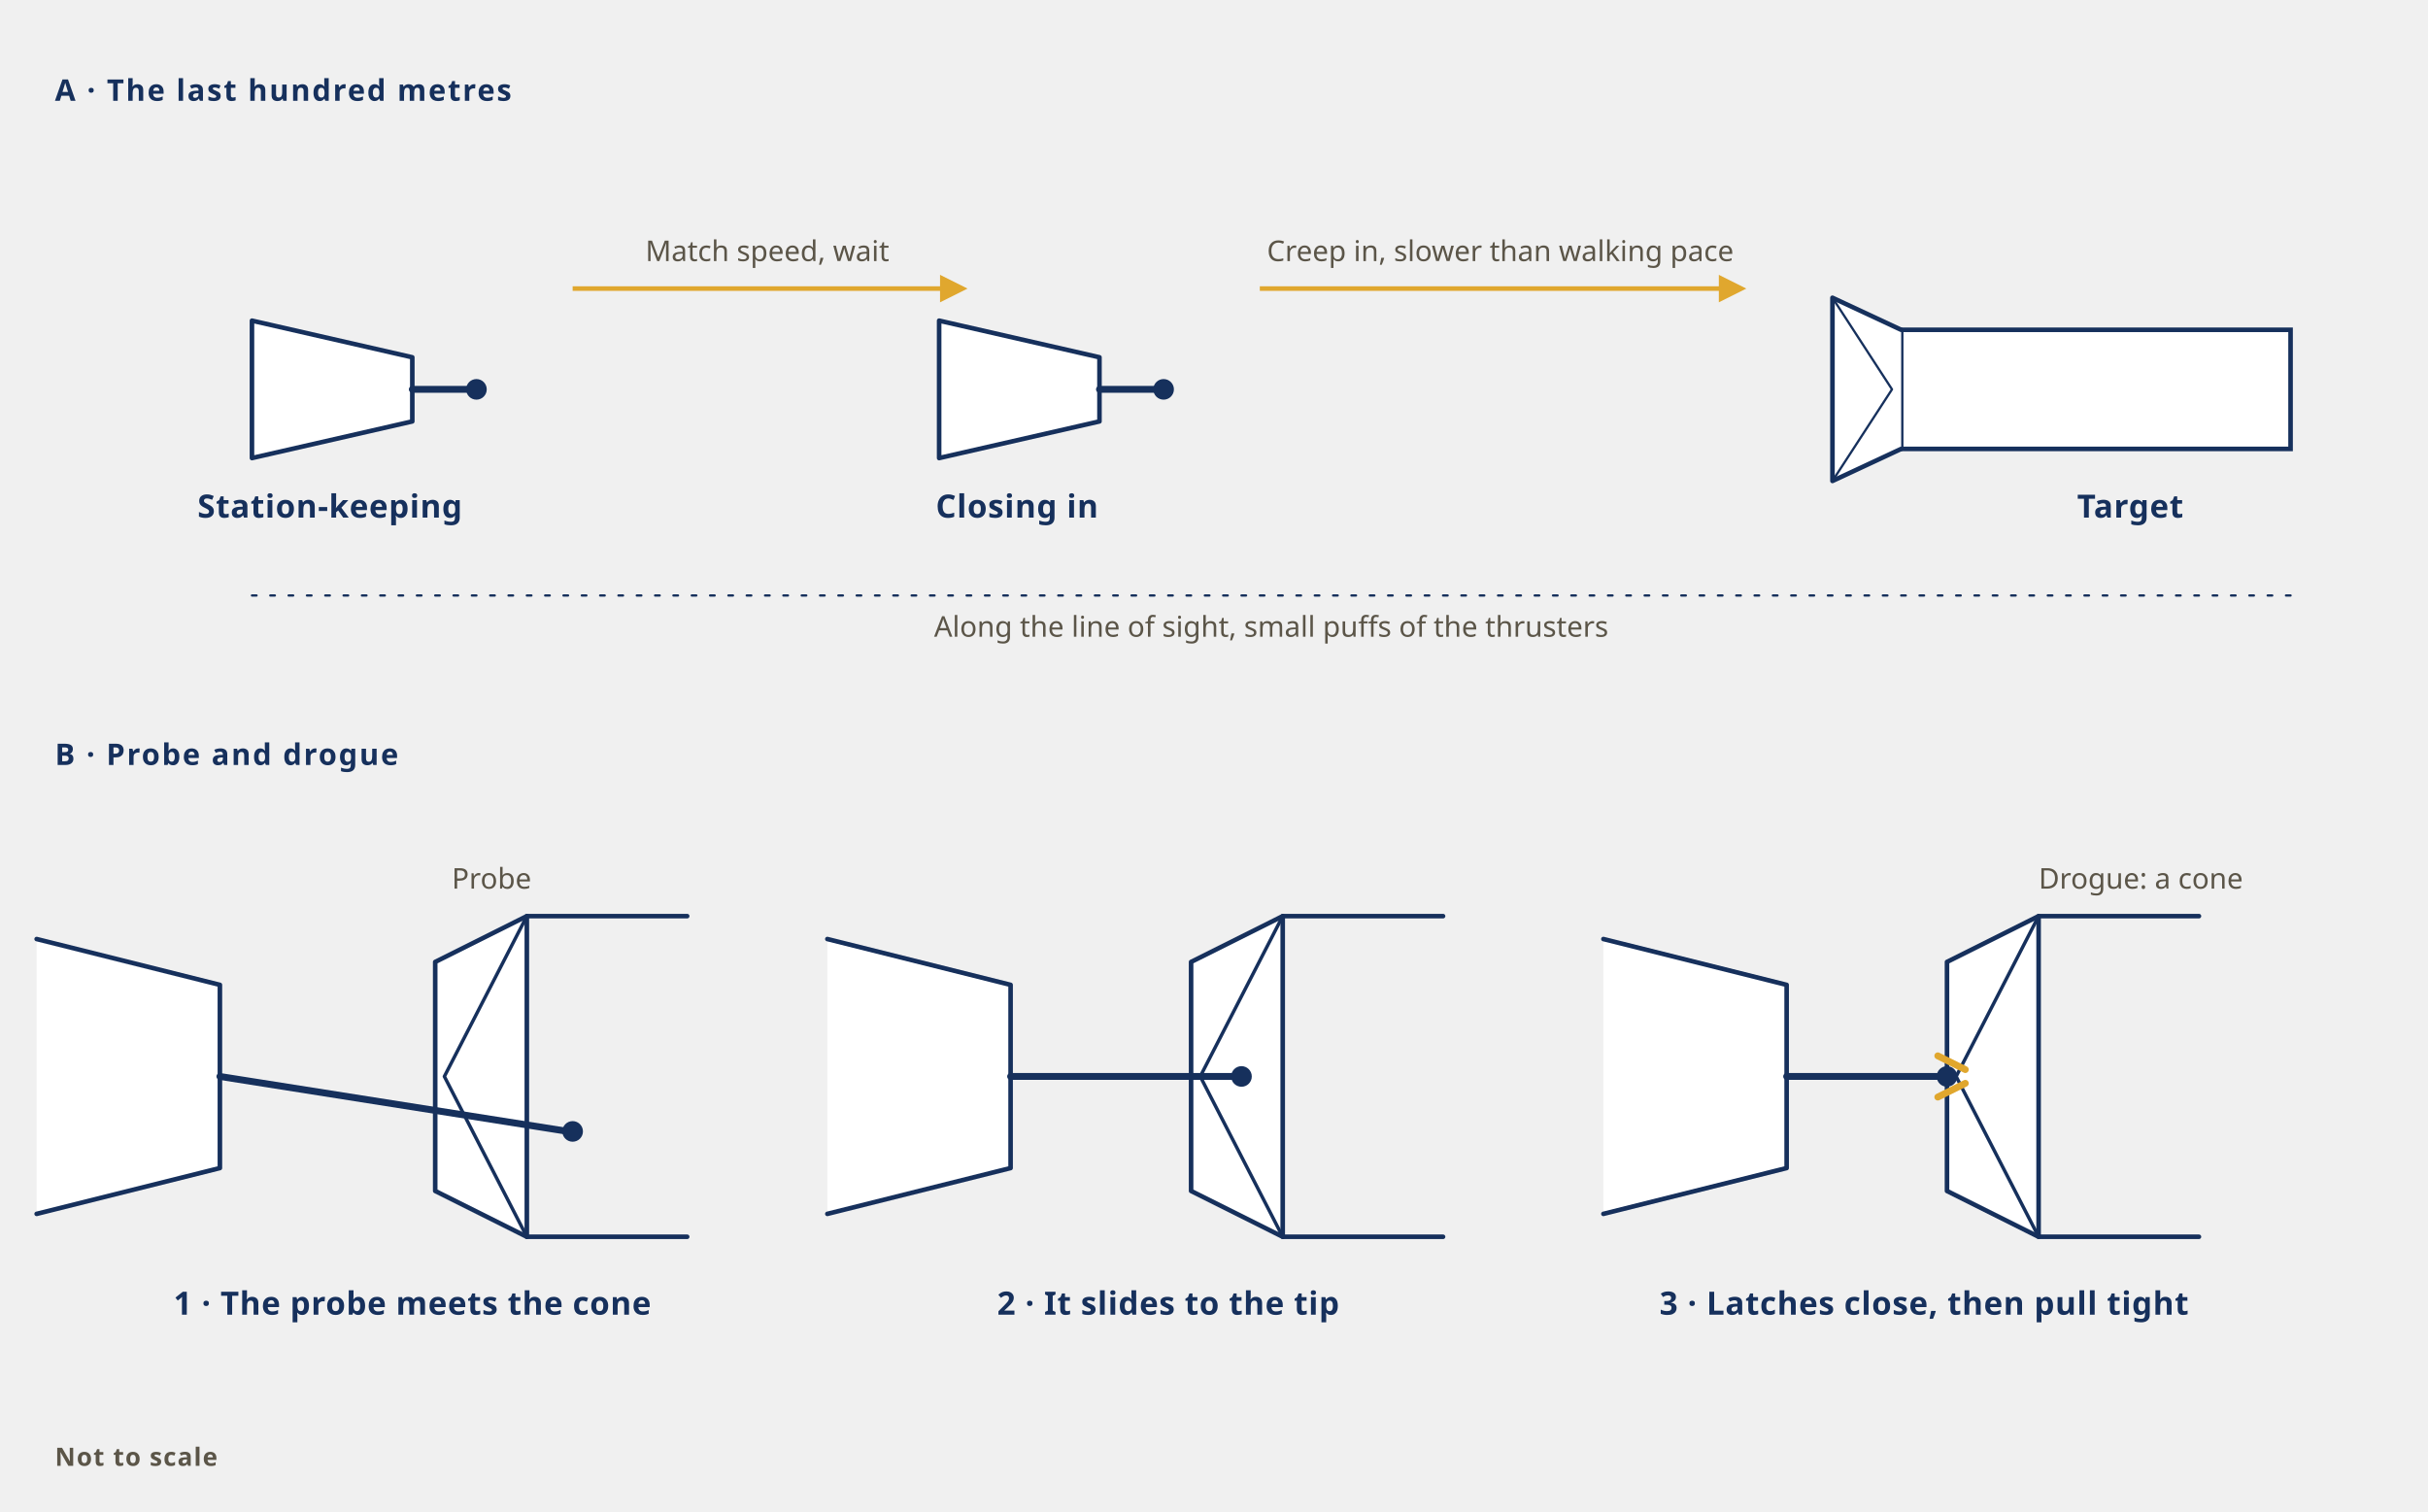
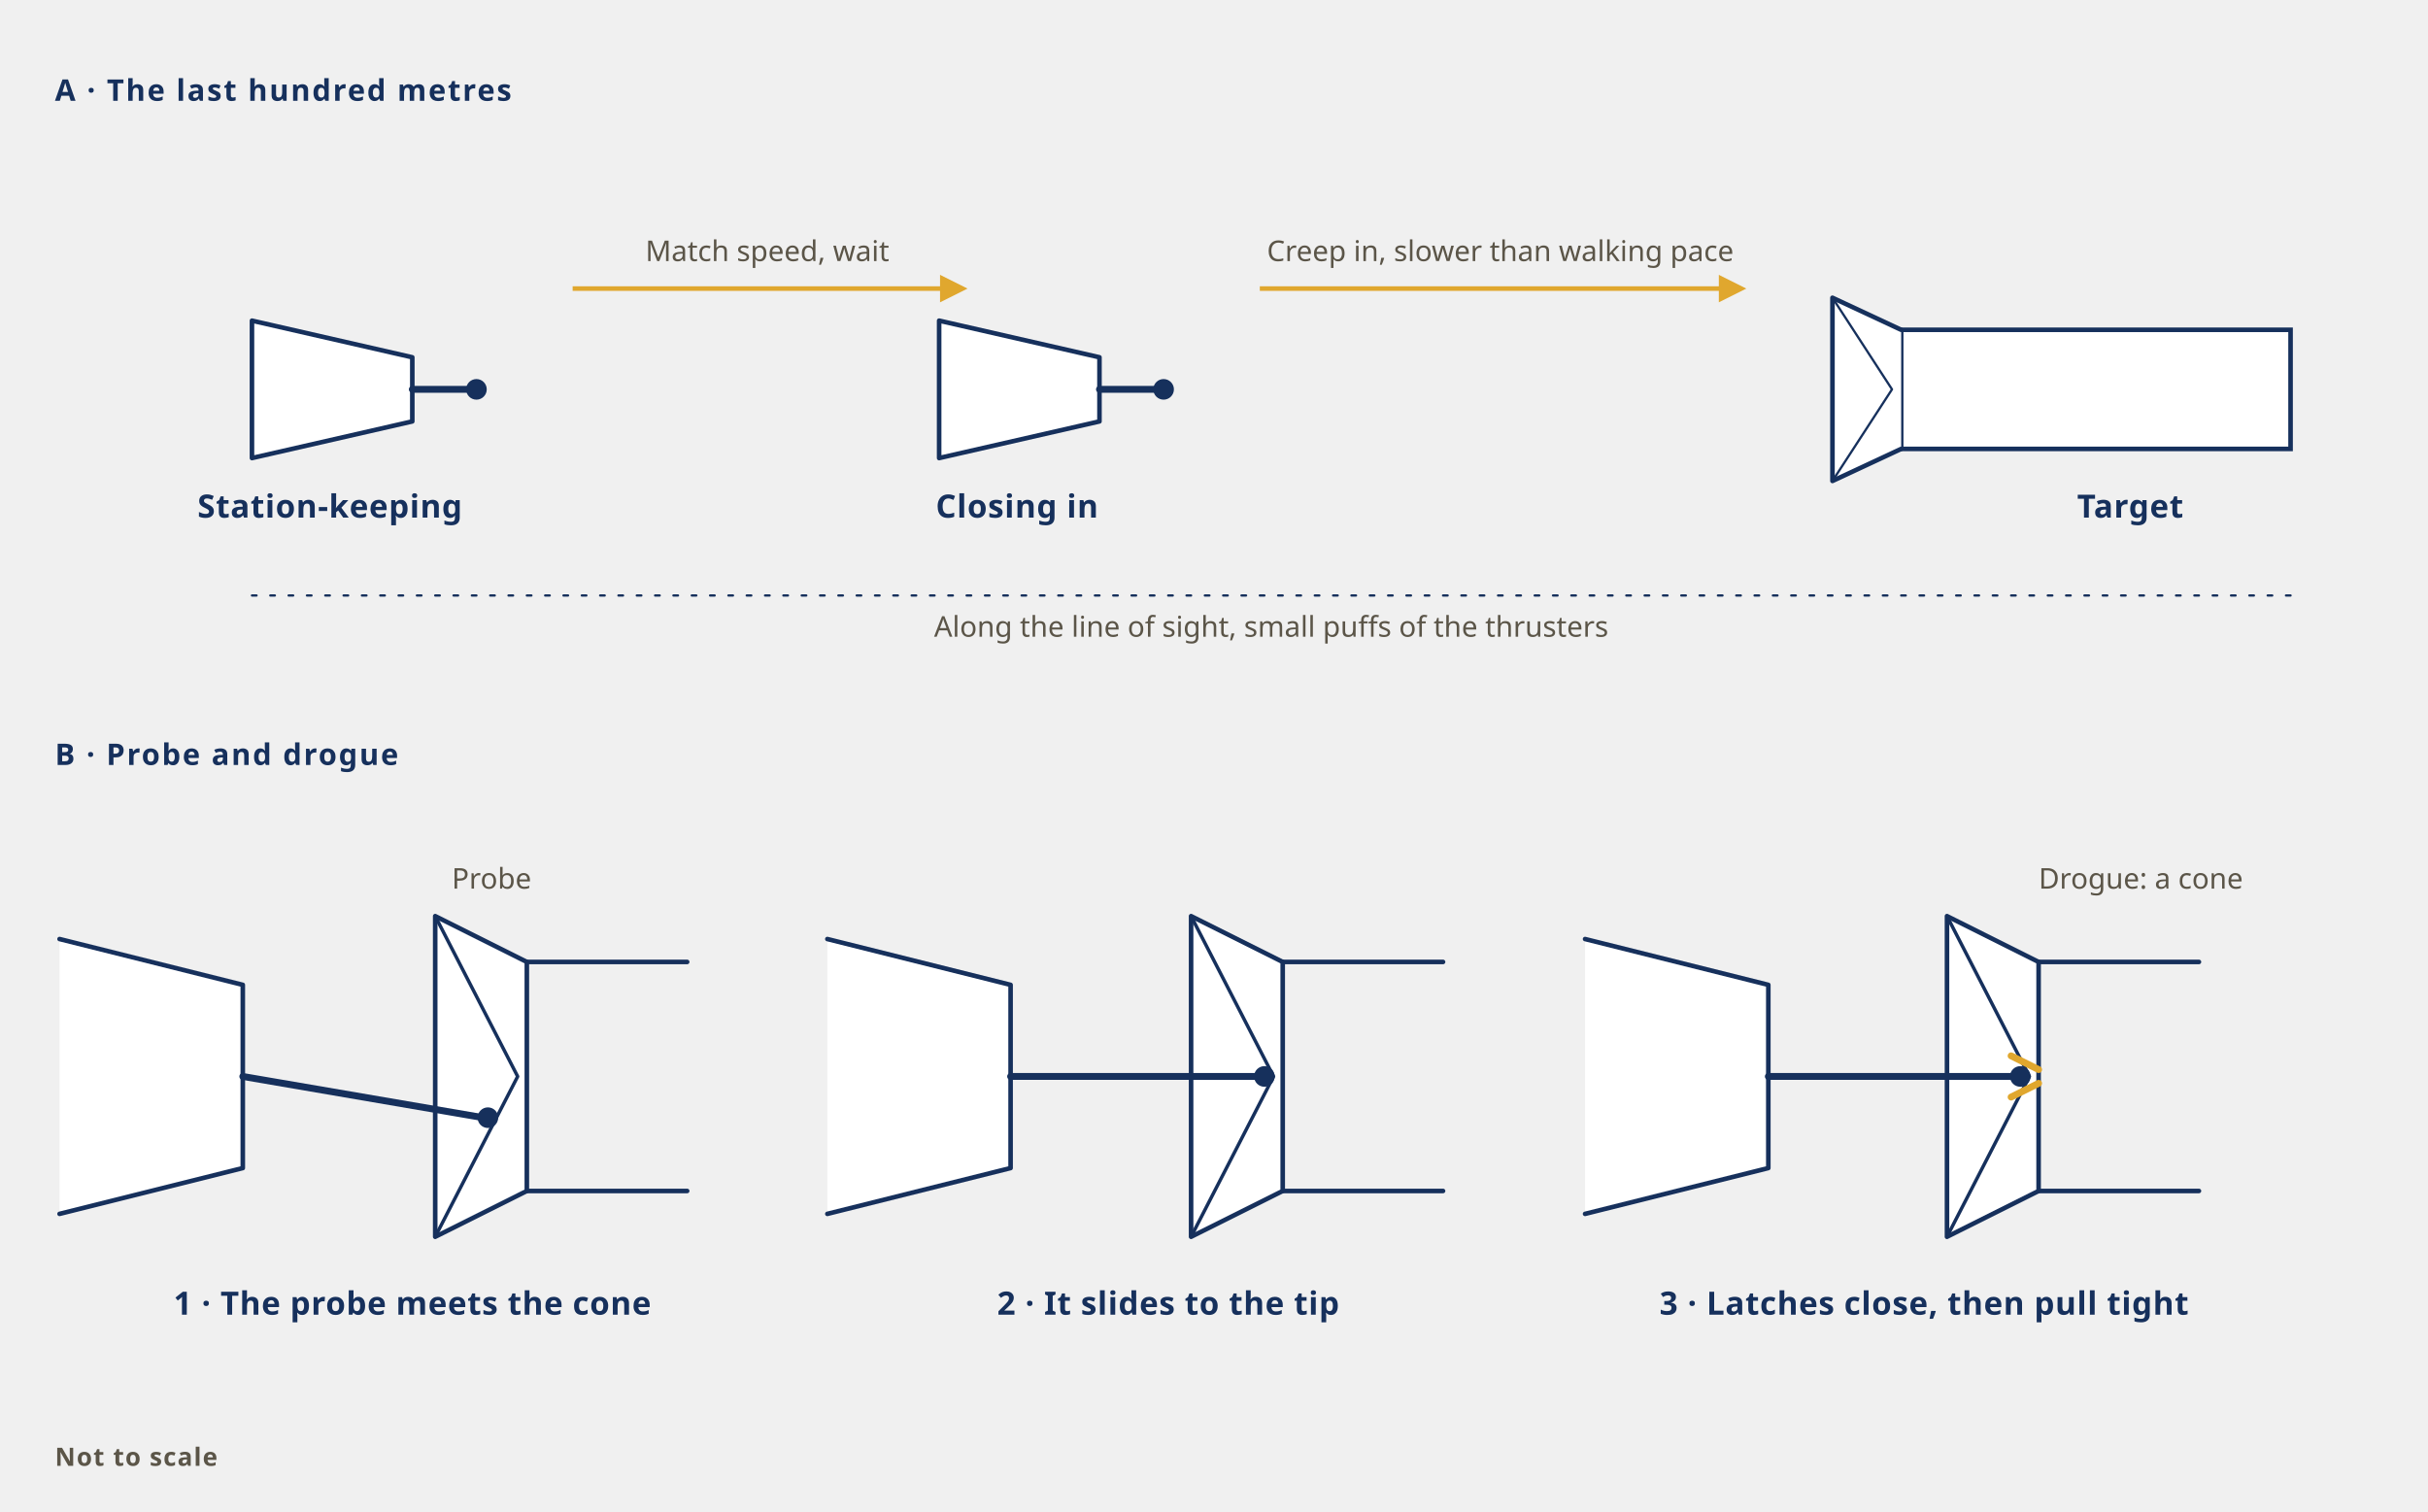
<svg xmlns="http://www.w3.org/2000/svg" viewBox="0 0 1060 660" width="1060" height="660">
  <style>
  .d-head { font-family: Archivo; font-weight: 700; font-size: 13px; letter-spacing: 0.8px; fill: #16305c; text-transform: uppercase; }
  .d-lbl { font-family: Archivo; font-weight: 700; font-size: 14px; letter-spacing: 0.3px; fill: #16305c; }
  .d-lbl-gold { font-family: Archivo; font-weight: 700; font-size: 14px; letter-spacing: 0.3px; fill: #8a5d12; }
  .d-txt { font-family: 'Work Sans'; font-weight: 500; font-size: 12.5px; fill: #5b5548; }
  .d-body { font-family: 'Work Sans'; font-weight: 500; font-size: 14px; fill: #1c1c1a; }
  .d-sm { font-family: Archivo; font-weight: 600; font-size: 11px; letter-spacing: 0.5px; fill: #5b5548; text-transform: uppercase; }
  .halo { paint-order: stroke; stroke: #ffffff; stroke-width: 4px; stroke-linejoin: round; }
  </style>
  <defs>
    <marker id="arN" viewBox="0 0 10 10" refX="8" refY="5" markerWidth="7" markerHeight="7" orient="auto-start-reverse">
      <path d="M0 0 10 5 0 10z" fill="#16305c" />
    </marker>
    <marker id="arG" viewBox="0 0 10 10" refX="8" refY="5" markerWidth="6" markerHeight="6" orient="auto-start-reverse">
      <path d="M0 0 10 5 0 10z" fill="#e0a72e" />
    </marker>
    <pattern id="hatch" width="8" height="8" patternUnits="userSpaceOnUse" patternTransform="rotate(45)">
      <rect width="8" height="8" fill="rgba(22,48,92,0.08)" />
      <line x1="0" y1="0" x2="0" y2="8" stroke="rgba(22,48,92,0.35)" stroke-width="2" />
    </pattern>
    <pattern id="hatchG" width="8" height="8" patternUnits="userSpaceOnUse" patternTransform="rotate(45)">
      <rect width="8" height="8" fill="rgba(224,167,46,0.14)" />
      <line x1="0" y1="0" x2="0" y2="8" stroke="rgba(224,167,46,0.75)" stroke-width="2" />
    </pattern>
  </defs>
  <text x="24" y="44" class="d-head">A · The last hundred metres</text>
  <rect x="830.0" y="144.0" width="170.0" height="52.0" fill="#ffffff" stroke="#16305c" stroke-width="2" />
  <path d="M830 144 L800 130 L800 210 L830 196" fill="#ffffff" stroke="#16305c" stroke-width="2" stroke-linejoin="round" stroke-linecap="round" />
  <path d="M800 130 L826 170 L800 210" fill="none" stroke="#16305c" stroke-width="1" stroke-linejoin="round" stroke-linecap="round" />
  <text x="930" y="226" text-anchor="middle" class="d-lbl">Target</text>
  <path d="M110 140 L110 200 L180 184 L180 156 Z" fill="#ffffff" stroke="#16305c" stroke-width="2" stroke-linejoin="round" stroke-linecap="round" />
  <path d="M180 170 L206 170" fill="none" stroke="#16305c" stroke-width="3" stroke-linejoin="round" stroke-linecap="round" />
  <circle cx="208.0" cy="170.0" r="4.0" fill="#16305c" stroke="#16305c" stroke-width="1" />
  <text x="144" y="226" text-anchor="middle" class="d-lbl">Station-keeping</text>
  <path d="M410 140 L410 200 L480 184 L480 156 Z" fill="#ffffff" stroke="#16305c" stroke-width="2" stroke-linejoin="round" stroke-linecap="round" />
  <path d="M480 170 L506 170" fill="none" stroke="#16305c" stroke-width="3" stroke-linejoin="round" stroke-linecap="round" />
  <circle cx="508.0" cy="170.0" r="4.0" fill="#16305c" stroke="#16305c" stroke-width="1" />
  <text x="444" y="226" text-anchor="middle" class="d-lbl">Closing in</text>
  <path d="M250 126 L420 126" fill="none" stroke="#e0a72e" stroke-width="2" marker-end="url(#arG)" />
  <path d="M550 126 L760 126" fill="none" stroke="#e0a72e" stroke-width="2" marker-end="url(#arG)" />
  <text x="335" y="114" text-anchor="middle" class="d-txt">Match speed, wait</text>
  <text x="655" y="114" text-anchor="middle" class="d-txt">Creep in, slower than walking pace</text>
  <path d="M110 260 L1000 260" fill="none" stroke="#16305c" stroke-width="1" stroke-dasharray="2 6" stroke-linejoin="round" stroke-linecap="round" />
  <text x="555" y="278" text-anchor="middle" class="d-txt">Along the line of sight, small puffs of the thrusters</text>
  <text x="24" y="334" class="d-head">B · Probe and drogue</text>
-   <path d="M190 420 L230 400 L230 540 L190 520 Z" fill="#ffffff" stroke="#16305c" stroke-width="2" stroke-linejoin="round" stroke-linecap="round" />
-   <path d="M230 400 L194 470 L230 540" fill="none" stroke="#16305c" stroke-width="1.5" stroke-linejoin="round" stroke-linecap="round" />
-   <path d="M230 400 L300 400 M230 540 L300 540" fill="none" stroke="#16305c" stroke-width="2" stroke-linejoin="round" stroke-linecap="round" />
-   <path d="M16.0 410 L96.0 430 L96.0 510 L16.0 530" fill="#ffffff" stroke="#16305c" stroke-width="2" stroke-linejoin="round" stroke-linecap="round" />
-   <path d="M96.0 470 L248 494" fill="none" stroke="#16305c" stroke-width="3" stroke-linejoin="round" stroke-linecap="round" />
-   <circle cx="250.0" cy="494.0" r="4.0" fill="#16305c" stroke="#16305c" stroke-width="1" />
+   <path d="M190 400 L230 420 L230 520 L190 540 Z" fill="#ffffff" stroke="#16305c" stroke-width="2" stroke-linejoin="round" stroke-linecap="round" />
+   <path d="M190 400 L226 470 L190 540" fill="none" stroke="#16305c" stroke-width="1.5" stroke-linejoin="round" stroke-linecap="round" />
+   <path d="M230 420 L300 420 M230 520 L300 520" fill="none" stroke="#16305c" stroke-width="2" stroke-linejoin="round" stroke-linecap="round" />
+   <path d="M26.0 410 L106.0 430 L106.0 510 L26.0 530" fill="#ffffff" stroke="#16305c" stroke-width="2" stroke-linejoin="round" stroke-linecap="round" />
+   <path d="M106.0 470 L211 488" fill="none" stroke="#16305c" stroke-width="3" stroke-linejoin="round" stroke-linecap="round" />
+   <circle cx="213.0" cy="488.0" r="4.0" fill="#16305c" stroke="#16305c" stroke-width="1" />
  <text x="180" y="574" text-anchor="middle" class="d-lbl">1 · The probe meets the cone</text>
-   <path d="M520 420 L560 400 L560 540 L520 520 Z" fill="#ffffff" stroke="#16305c" stroke-width="2" stroke-linejoin="round" stroke-linecap="round" />
-   <path d="M560 400 L524 470 L560 540" fill="none" stroke="#16305c" stroke-width="1.5" stroke-linejoin="round" stroke-linecap="round" />
-   <path d="M560 400 L630 400 M560 540 L630 540" fill="none" stroke="#16305c" stroke-width="2" stroke-linejoin="round" stroke-linecap="round" />
+   <path d="M520 400 L560 420 L560 520 L520 540 Z" fill="#ffffff" stroke="#16305c" stroke-width="2" stroke-linejoin="round" stroke-linecap="round" />
+   <path d="M520 400 L556 470 L520 540" fill="none" stroke="#16305c" stroke-width="1.5" stroke-linejoin="round" stroke-linecap="round" />
+   <path d="M560 420 L630 420 M560 520 L630 520" fill="none" stroke="#16305c" stroke-width="2" stroke-linejoin="round" stroke-linecap="round" />
  <path d="M361.2 410 L441.2 430 L441.2 510 L361.2 530" fill="#ffffff" stroke="#16305c" stroke-width="2" stroke-linejoin="round" stroke-linecap="round" />
-   <path d="M441.2 470 L540 470" fill="none" stroke="#16305c" stroke-width="3" stroke-linejoin="round" stroke-linecap="round" />
-   <circle cx="542.0" cy="470.0" r="4.0" fill="#16305c" stroke="#16305c" stroke-width="1" />
+   <path d="M441.2 470 L550 470" fill="none" stroke="#16305c" stroke-width="3" stroke-linejoin="round" stroke-linecap="round" />
+   <circle cx="552.0" cy="470.0" r="4.0" fill="#16305c" stroke="#16305c" stroke-width="1" />
  <text x="510" y="574" text-anchor="middle" class="d-lbl">2 · It slides to the tip</text>
-   <path d="M850 420 L890 400 L890 540 L850 520 Z" fill="#ffffff" stroke="#16305c" stroke-width="2" stroke-linejoin="round" stroke-linecap="round" />
-   <path d="M890 400 L854 470 L890 540" fill="none" stroke="#16305c" stroke-width="1.5" stroke-linejoin="round" stroke-linecap="round" />
-   <path d="M890 400 L960 400 M890 540 L960 540" fill="none" stroke="#16305c" stroke-width="2" stroke-linejoin="round" stroke-linecap="round" />
-   <path d="M700.0 410 L780.0 430 L780.0 510 L700.0 530" fill="#ffffff" stroke="#16305c" stroke-width="2" stroke-linejoin="round" stroke-linecap="round" />
-   <path d="M780.0 470 L848 470" fill="none" stroke="#16305c" stroke-width="3" stroke-linejoin="round" stroke-linecap="round" />
-   <circle cx="850.0" cy="470.0" r="4.0" fill="#16305c" stroke="#16305c" stroke-width="1" />
-   <path d="M846 461 L858 467 M846 479 L858 473" fill="none" stroke="#e0a72e" stroke-width="3" stroke-linejoin="round" stroke-linecap="round" />
+   <path d="M850 400 L890 420 L890 520 L850 540 Z" fill="#ffffff" stroke="#16305c" stroke-width="2" stroke-linejoin="round" stroke-linecap="round" />
+   <path d="M850 400 L886 470 L850 540" fill="none" stroke="#16305c" stroke-width="1.5" stroke-linejoin="round" stroke-linecap="round" />
+   <path d="M890 420 L960 420 M890 520 L960 520" fill="none" stroke="#16305c" stroke-width="2" stroke-linejoin="round" stroke-linecap="round" />
+   <path d="M692.0 410 L772.0 430 L772.0 510 L692.0 530" fill="#ffffff" stroke="#16305c" stroke-width="2" stroke-linejoin="round" stroke-linecap="round" />
+   <path d="M772.0 470 L880 470" fill="none" stroke="#16305c" stroke-width="3" stroke-linejoin="round" stroke-linecap="round" />
+   <circle cx="882.0" cy="470.0" r="4.0" fill="#16305c" stroke="#16305c" stroke-width="1" />
+   <path d="M878 461 L890 467 M878 479 L890 473" fill="none" stroke="#e0a72e" stroke-width="3" stroke-linejoin="round" stroke-linecap="round" />
  <text x="840" y="574" text-anchor="middle" class="d-lbl">3 · Latches close, then pull tight</text>
  <text x="890" y="388" class="d-txt">Drogue: a cone</text>
  <text x="232" y="388" text-anchor="end" class="d-txt">Probe</text>
  <text x="24" y="640" class="d-sm">Not to scale</text>
</svg>
